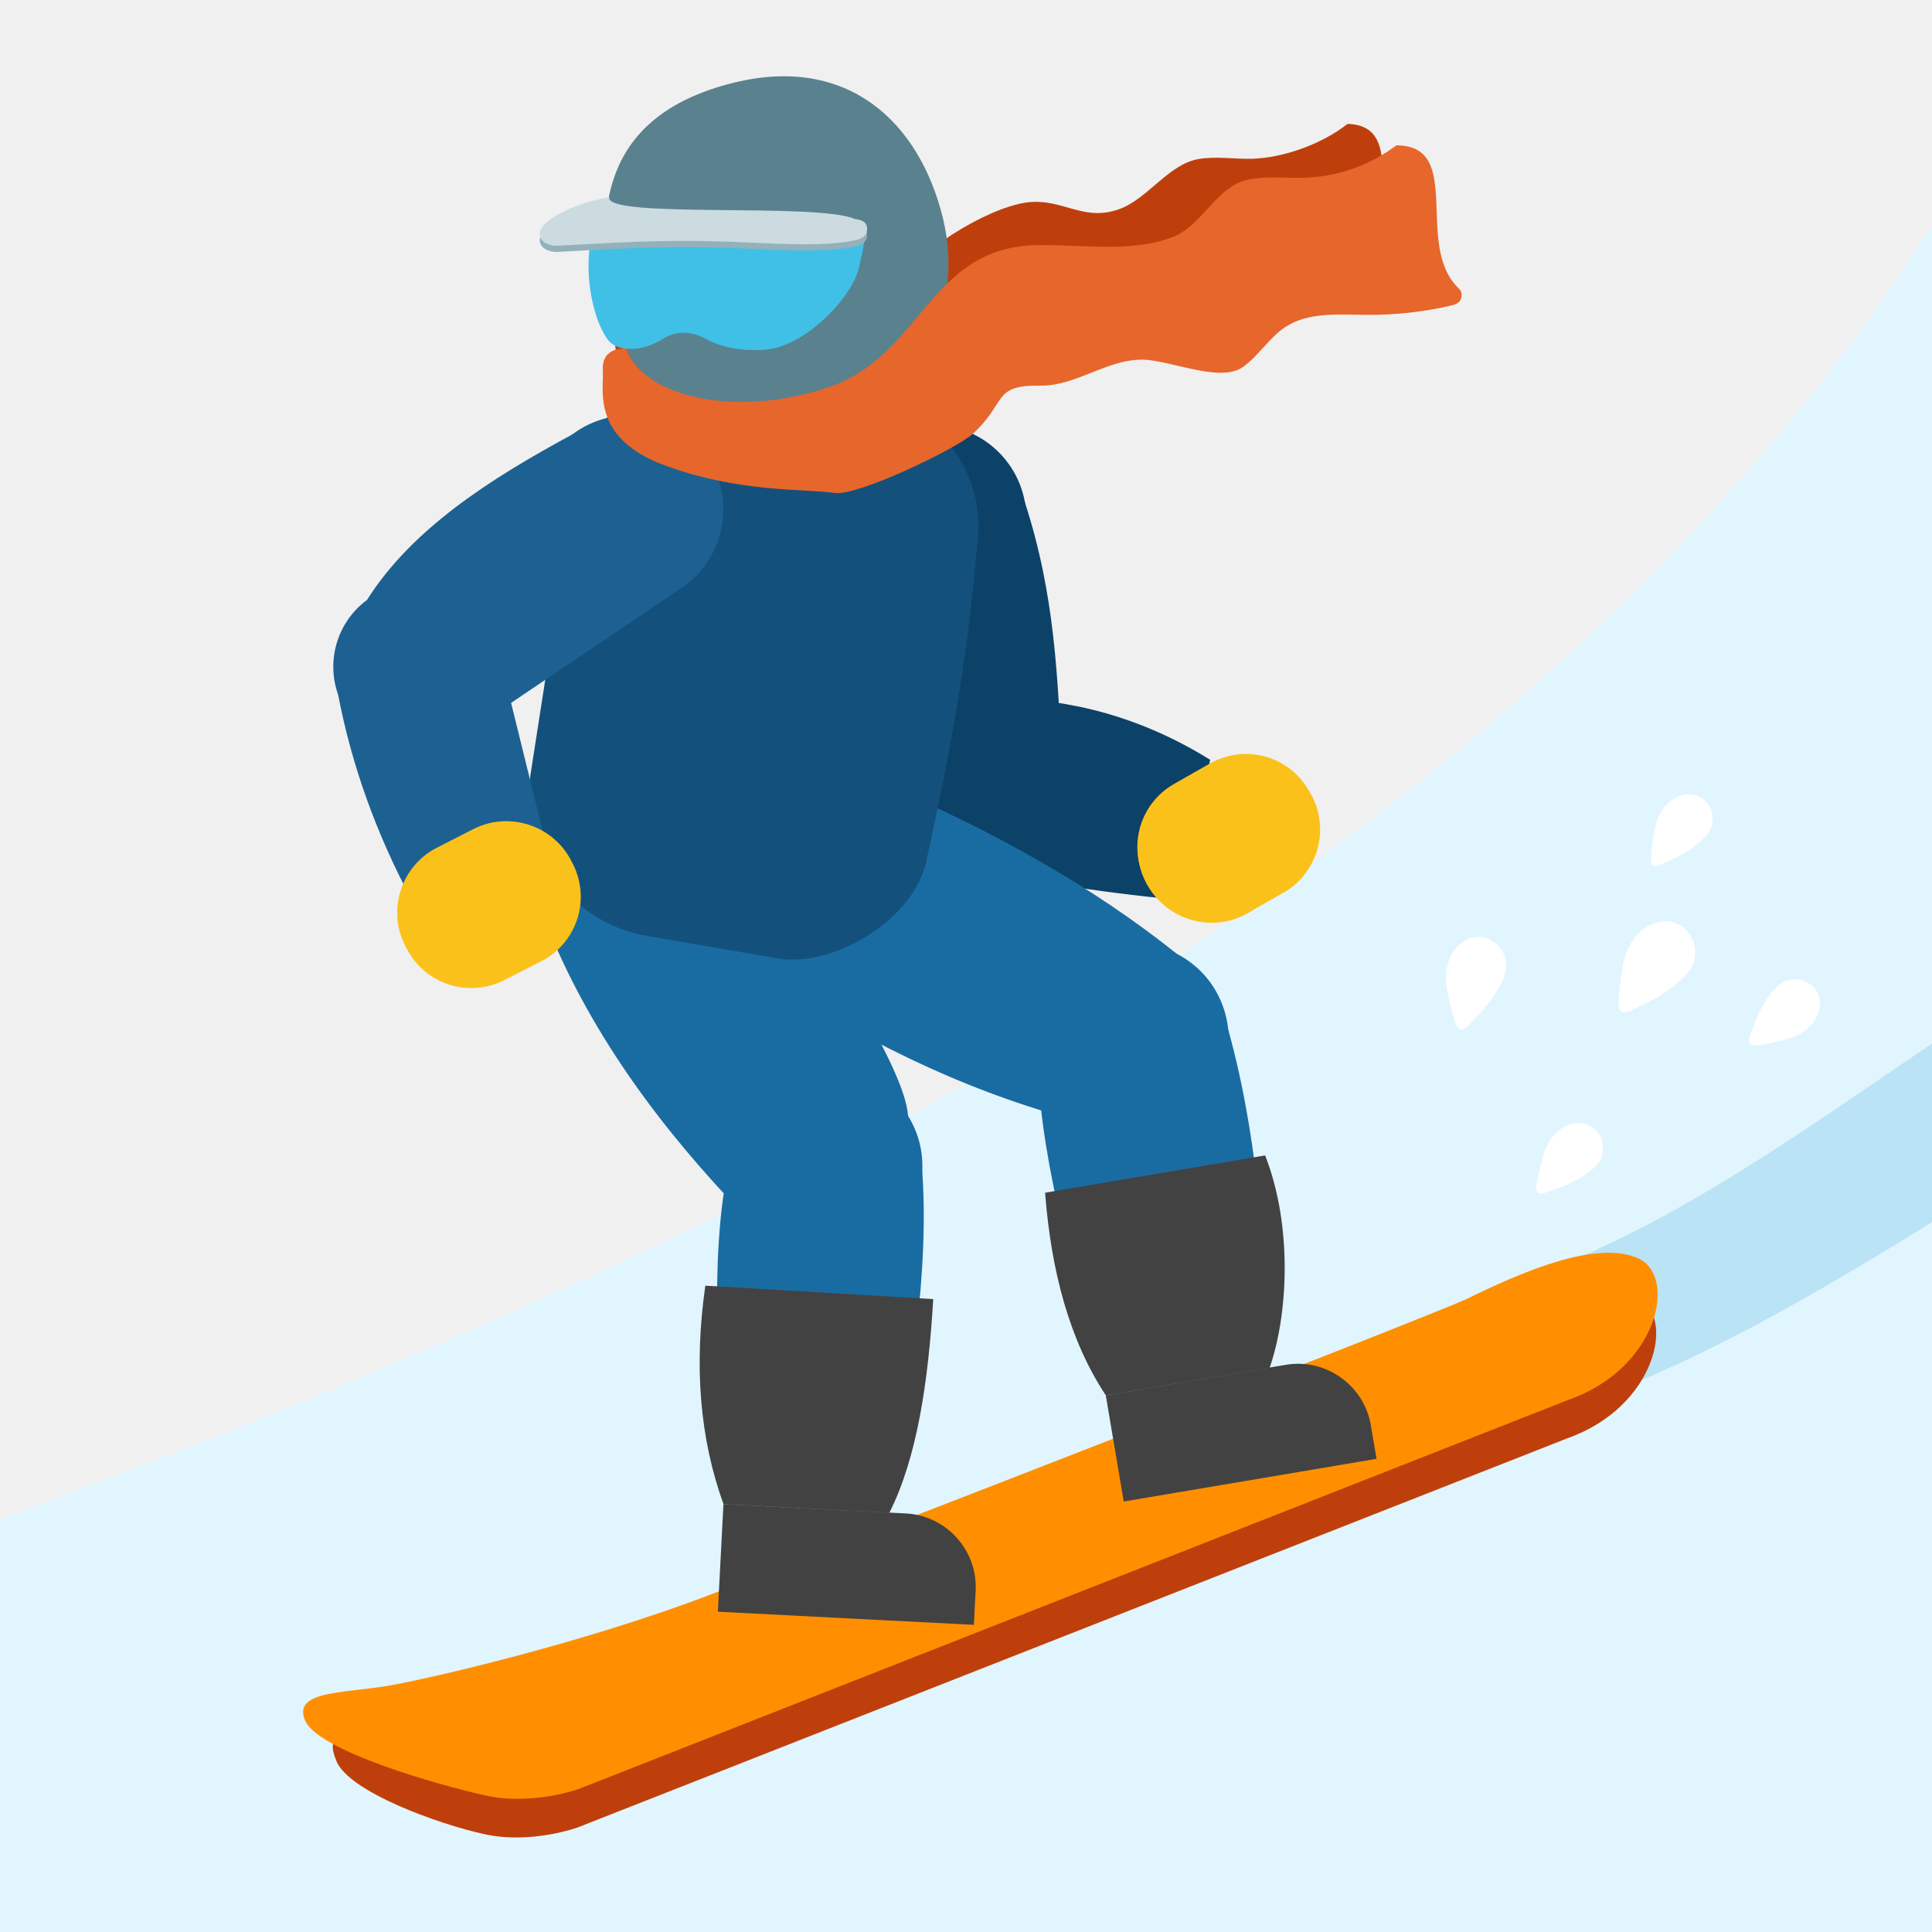
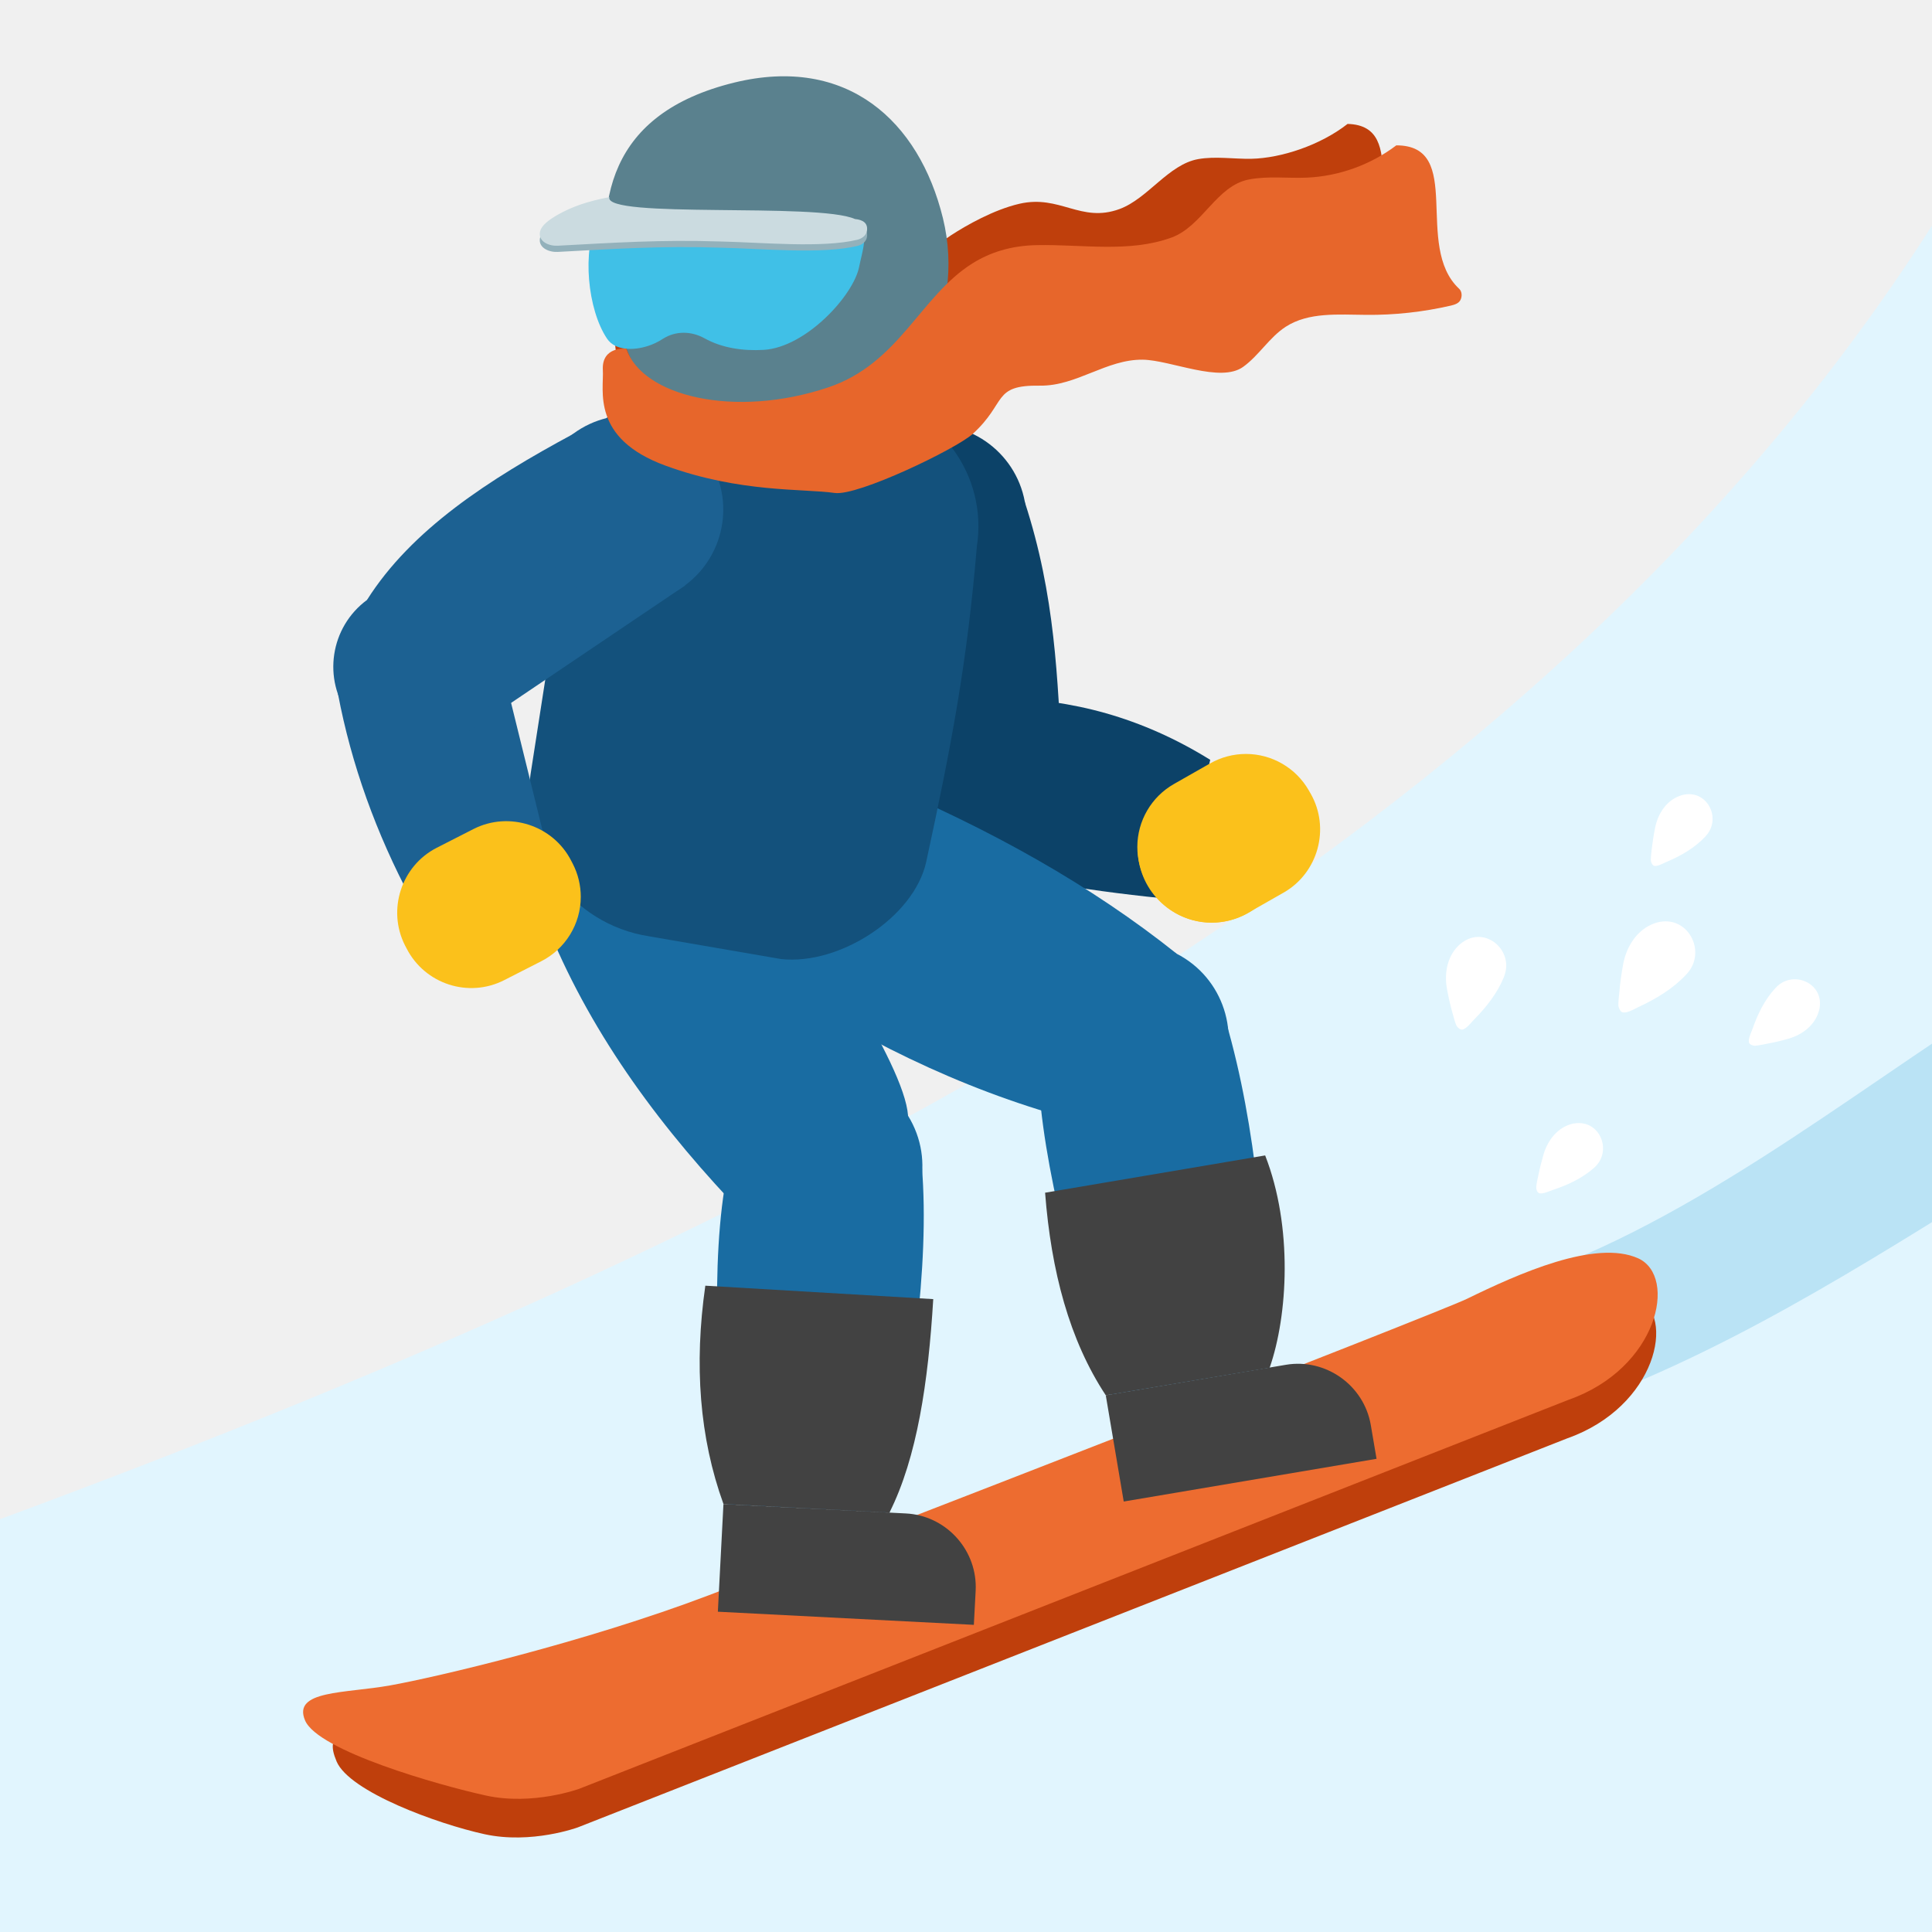
<svg xmlns="http://www.w3.org/2000/svg" width="100%" height="100%" viewBox="0 0 128 128" version="1.1" xml:space="preserve" style="fill-rule:evenodd;clip-rule:evenodd;stroke-linejoin:round;stroke-miterlimit:2;">
  <path id="a" d="M128,128L0,128L0,100.65C54.56,80.49 102.17,55.41 128,14.95L128,128Z" style="fill:rgb(225,245,254);fill-rule:nonzero;" />
-   <clipPath id="_clip1">
-     <path d="M128,128L0,128L0,100.65C54.56,80.49 102.17,55.41 128,14.95L128,128Z" />
-   </clipPath>
-   <g clip-path="url(#_clip1)">
-     <path d="M99.52,85.17C111.32,81.62 122.34,72.63 132.29,66.33C132.31,69.33 132.18,74.01 132.2,77.01C132.2,77.48 132.2,77.98 131.93,78.37C131.75,78.64 131.47,78.81 131.2,78.98C121.63,84.95 111.92,90.99 101.12,94.24C101.57,91.09 101.04,87.8 99.64,84.94" style="fill:rgb(186,227,245);fill-rule:nonzero;" />
+   <g>
+     <clipPath id="_clip1">
+       <path d="M128,128L0,128L0,100.65C54.56,80.49 102.17,55.41 128,14.95L128,128Z" />
+     </clipPath>
+     <g clip-path="url(#_clip1)">
+       <path d="M99.52,85.17C111.32,81.62 122.34,72.63 132.29,66.33C132.31,69.33 132.18,74.01 132.2,77.01C132.2,77.48 132.2,77.98 131.93,78.37C131.75,78.64 131.47,78.81 131.2,78.98C121.63,84.95 111.92,90.99 101.12,94.24C101.57,91.09 101.04,87.8 99.64,84.94" style="fill:rgb(186,227,245);fill-rule:nonzero;" />
+     </g>
  </g>
  <g>
    <path d="M103.82,95.3L38.28,121.07C38.28,121.07 35.21,122.2 32.1,121.52C28.99,120.84 23.15,118.71 22.3,116.7C21.45,114.69 22.77,114.76 25.76,114.23C28.74,113.7 38.64,111.38 46.86,108.26C55.08,105.14 95.19,89.55 97.09,88.62C100.49,86.96 105.61,84.66 108.44,85.94C111.06,87.12 109.76,93.21 103.82,95.3Z" style="fill:rgb(191,63,12);fill-rule:nonzero;" />
-     <path d="M103.92,92.74L38.38,118.51C38.38,118.51 35.31,119.64 32.2,118.96C29.09,118.28 21.06,116 20.21,113.98C19.36,111.97 22.88,112.2 25.86,111.66C28.84,111.13 38.74,108.81 46.96,105.69C55.18,102.57 95.29,86.98 97.19,86.05C100.59,84.39 105.71,82.09 108.54,83.37C111.16,84.57 109.85,90.66 103.92,92.74Z" style="fill:rgb(255,143,0);fill-rule:nonzero;" />
+     <path d="M103.92,92.74L38.38,118.51C38.38,118.51 35.31,119.64 32.2,118.96C29.09,118.28 21.06,116 20.21,113.98C19.36,111.97 22.88,112.2 25.86,111.66C28.84,111.13 38.74,108.81 46.96,105.69C55.18,102.57 95.29,86.98 97.19,86.05C100.59,84.39 105.71,82.09 108.54,83.37C111.16,84.57 109.85,90.66 103.92,92.74Z" style="fill:rgb(237,108,48);fill-rule:nonzero;" />
  </g>
  <g>
    <path d="M62.99,15.6C59.85,17.67 58.84,21.36 54.52,22.81C48.85,24.71 43.17,23.09 42.11,19.92C42.11,19.92 40.59,19.7 40.72,21.28C40.83,22.6 40.1,25.74 44.71,27.66C49.32,29.58 53.16,29.39 55.11,29.74C56.53,29.99 62.45,27.06 63.44,26.1C65.52,24.09 64.54,22.9 67.5,23.03C69.73,23.12 71.51,21.41 73.74,21.5C75.46,21.57 78.54,23.18 79.91,22.14C80.86,21.42 81.46,20.25 82.44,19.58C83.83,18.64 85.66,18.87 87.35,18.94C89.09,19.01 90.83,18.85 92.51,18.48C92.74,18.43 92.98,18.36 93.09,18.14C93.2,17.91 93.18,17.57 93,17.38C90.12,14.49 93.49,8.32 89.28,8.21C87.48,9.62 84.88,10.48 82.9,10.52C81.73,10.54 80.53,10.34 79.39,10.54C77.41,10.89 76.05,13.16 74.17,13.85C71.6,14.79 70.23,12.88 67.54,13.5C65.85,13.89 64.03,14.92 62.99,15.6Z" style="fill:rgb(191,63,12);fill-rule:nonzero;" />
    <path d="M80.18,50.34L77.97,59.61C72.58,59.08 67.53,58.36 63.71,56.96L66.27,46.26C70.97,46.31 75.62,47.51 80.18,50.34Z" style="fill:rgb(12,66,104);fill-rule:nonzero;" />
    <path d="M59.54,52.61L70.36,50.61C70.07,45.01 69.92,39.46 67.89,33.25L55.62,35.52L59.54,52.61Z" style="fill:rgb(12,66,104);fill-rule:nonzero;" />
    <g transform="matrix(0.983299,-0.181995,0.181995,0.983299,-8.30453,12.6811)">
      <circle cx="64.95" cy="51.61" r="5.5" style="fill:rgb(12,66,104);" />
    </g>
    <path d="M86.84,52.59L86.72,52.38C85.868,50.88 84.271,49.951 82.546,49.951C81.713,49.951 80.894,50.168 80.17,50.58L77.78,51.94C76.28,52.792 75.351,54.389 75.351,56.114C75.351,56.947 75.568,57.766 75.98,58.49L76.1,58.7C76.952,60.2 78.549,61.129 80.274,61.129C81.107,61.129 81.926,60.912 82.65,60.5L85.04,59.14C87.33,57.837 88.142,54.88 86.84,52.59Z" style="fill:rgb(251,193,27);fill-rule:nonzero;" />
    <g transform="matrix(0.983299,-0.181995,0.181995,0.983299,-5.22352,11.8125)">
      <circle cx="61.76" cy="34.38" r="6.24" style="fill:rgb(12,66,104);" />
    </g>
    <g transform="matrix(0.991199,-0.132377,0.132377,0.991199,-6.73724,11.1256)">
      <circle cx="80.28" cy="56.22" r="4.9" style="fill:rgb(251,193,27);" />
    </g>
    <path d="M72.2,74.47L77.95,63.18C72.34,58.7 65.66,54.94 58.11,51.78L51.34,65.07C58.02,69.47 64.96,72.66 72.2,74.47Z" style="fill:rgb(25,108,162);fill-rule:nonzero;" />
    <path d="M73.53,92.4L84.12,90.61C83.84,82.59 83.27,74.72 81.22,67.68L68.75,69.79C68.75,75.78 70.81,83.77 73.53,92.4Z" style="fill:rgb(25,108,162);fill-rule:nonzero;" />
    <g transform="matrix(0.453882,-0.891062,0.891062,0.453882,-20.3258,104.476)">
      <circle cx="75.07" cy="68.82" r="6.33" style="fill:rgb(25,108,162);" />
    </g>
    <g transform="matrix(0.453882,-0.891062,0.891062,0.453882,-22.1674,80.6651)">
      <circle cx="54.73" cy="58.42" r="7.46" style="fill:rgb(25,108,162);" />
    </g>
    <g>
      <path d="M74.45,99.48L91.2,96.65L90.82,94.42C90.374,91.782 87.838,89.977 85.2,90.42L73.26,92.44L74.45,99.48Z" style="fill:rgb(66,66,66);fill-rule:nonzero;" />
      <path d="M69.24,79.02L83.82,76.55C85.67,81.29 85.32,87.16 84.12,90.61L73.26,92.44C70.85,88.79 69.64,84.21 69.24,79.02Z" style="fill:rgb(66,66,66);fill-rule:nonzero;" />
    </g>
    <g>
      <path d="M49.4,80.6L60.16,73.91C59.9,70.41 53.76,61.47 49.08,53.89L36.42,61.76C39.32,68.74 43.89,74.9 49.4,80.6Z" style="fill:rgb(25,108,162);fill-rule:nonzero;" />
      <path d="M48.2,99.66L58.93,100.21C60.26,92.15 61.64,84.07 61.07,77.2L48.44,76.55C47.04,82.05 47.42,90.52 48.2,99.66Z" style="fill:rgb(25,108,162);fill-rule:nonzero;" />
      <g transform="matrix(0.849304,-0.527905,0.527905,0.849304,-32.53,40.5601)">
        <circle cx="54.78" cy="77.26" r="6.33" style="fill:rgb(25,108,162);" />
      </g>
      <g transform="matrix(0.849304,-0.527905,0.527905,0.849304,-24.0875,31.279)">
        <circle cx="42.74" cy="57.83" r="7.46" style="fill:rgb(25,108,162);" />
      </g>
      <g>
        <path d="M47.56,106.78L64.52,107.65L64.64,105.39C64.644,105.307 64.646,105.223 64.646,105.14C64.646,102.559 62.597,100.402 60.02,100.27L47.93,99.65L47.56,106.78ZM46.73,85.18L61.83,86.07C61.5,91.57 60.76,96.56 58.93,100.21L47.93,99.64C46.34,95.25 45.98,90.42 46.73,85.18Z" style="fill:rgb(66,66,66);fill-rule:nonzero;" />
      </g>
    </g>
    <path d="M57.53,26.36L47.98,24.88C43.28,24.15 38.87,27.37 38.14,32.07L35.15,51.3C34.35,56.43 37.87,61.23 42.99,62.03L51.75,63.54C55.63,63.96 60.55,60.76 61.36,57.12C63.04,49.36 64.07,43.94 64.72,36.2C65.45,31.49 62.23,27.09 57.53,26.36Z" style="fill:rgb(19,81,124);fill-rule:nonzero;" />
    <g>
      <path d="M36.4,56.87L27.27,59.62C24.92,55.21 23.28,50.66 22.39,45.96L32.93,42.79L36.4,56.87Z" style="fill:rgb(28,97,146);fill-rule:nonzero;" />
      <path d="M24.32,39.74L30.85,48.6L45.39,38.79L37.98,28.75C32.37,31.77 27.26,35.09 24.32,39.74Z" style="fill:rgb(28,97,146);fill-rule:nonzero;" />
      <g transform="matrix(0.804697,-0.593686,0.593686,0.804697,-20.8341,25.0022)">
        <circle cx="27.58" cy="44.17" r="5.5" style="fill:rgb(28,97,146);" />
      </g>
      <g transform="matrix(0.804697,-0.593686,0.593686,0.804697,-11.9044,31.3388)">
        <circle cx="41.68" cy="33.76" r="6.24" style="fill:rgb(28,97,146);" />
      </g>
      <path d="M37.95,57.23L37.84,57.02C36.64,54.676 33.729,53.73 31.38,54.92L28.93,56.17C26.586,57.37 25.64,60.281 26.83,62.63L26.94,62.84C28.15,65.2 31.04,66.14 33.4,64.94L35.85,63.69C37.459,62.876 38.478,61.219 38.478,59.416C38.478,58.656 38.297,57.906 37.95,57.23Z" style="fill:rgb(251,193,27);fill-rule:nonzero;" />
    </g>
    <g>
      <path d="M62.47,14.45C64.05,20.89 60.42,27.32 54.37,28.8C48.32,30.28 42.32,28.83 40.55,19.82C39.27,13.31 40.33,7.51 48.65,5.47C56.12,3.65 60.89,8.01 62.47,14.45Z" style="fill:rgb(90,129,142);fill-rule:nonzero;" />
      <path id="c" d="M39.6,14.55C39.6,14.55 40.8,15.1 41.43,15.18C45.92,15.74 50.18,15.79 54.57,14.63C55.33,14.43 56.22,14.23 56.83,14.75C57.61,15.41 57.12,16.65 56.92,17.68C56.54,19.59 53.39,23.01 50.6,23.18C49.22,23.26 47.84,23.06 46.67,22.41C45.8,21.93 44.77,21.91 43.93,22.44C43.61,22.65 43.26,22.82 42.9,22.93C41.99,23.22 40.77,23.25 40.22,22.44C38.92,20.51 38.55,16.57 39.6,14.55Z" style="fill:rgb(64,192,231);fill-rule:nonzero;" />
      <g>
        <path d="M40.37,13.47C38.91,13.76 37.9,14.1 36.93,14.65C36.4,14.96 35.85,15.33 35.77,15.8C35.67,16.42 36.37,16.72 36.95,16.69C40.71,16.49 43.79,16.28 47.76,16.41C50.51,16.47 54.47,16.86 56.82,16.29C57.11,16.22 57.4,16.01 57.44,15.69C57.51,15.18 57.16,14.97 56.64,14.92C54.16,13.81 40.01,14.92 40.37,13.47Z" style="fill:rgb(147,177,187);fill-rule:nonzero;" />
        <path d="M40.37,13.06C38.91,13.34 37.9,13.69 36.93,14.24C36.4,14.55 35.85,14.92 35.77,15.39C35.67,16.01 36.37,16.31 36.95,16.28C40.71,16.08 43.79,15.87 47.76,16C50.51,16.06 54.47,16.45 56.82,15.88C57.11,15.8 57.4,15.6 57.44,15.28C57.51,14.77 57.16,14.56 56.64,14.51C54.16,13.4 40.01,14.51 40.37,13.06Z" style="fill:rgb(203,219,224);fill-rule:nonzero;" />
      </g>
    </g>
    <path d="M64.41,17.46C60.95,19.64 59.58,24.09 54.86,25.67C48.67,27.74 42.56,26.26 41.49,23.1C41.49,23.1 39.85,22.92 39.94,24.52C40.02,25.85 39.14,29.04 44.09,30.85C49.04,32.66 53.2,32.36 55.3,32.66C56.83,32.88 63.32,29.75 64.43,28.76C66.74,26.67 65.71,25.5 68.91,25.55C71.33,25.58 73.3,23.8 75.71,23.83C77.58,23.86 80.86,25.4 82.37,24.3C83.42,23.54 84.1,22.35 85.18,21.65C86.71,20.66 88.69,20.85 90.51,20.86C92.39,20.88 94.28,20.67 96.11,20.25C96.36,20.19 96.63,20.11 96.75,19.89C96.88,19.66 96.87,19.31 96.67,19.13C93.63,16.29 97.06,9.63 92.51,9.63C90.81,10.92 88.7,11.68 86.56,11.77C85.29,11.82 84,11.65 82.75,11.89C80.59,12.3 79.67,14.99 77.61,15.74C74.8,16.76 71.7,16.18 68.71,16.24C66.94,16.27 65.56,16.74 64.41,17.46Z" style="fill:rgb(231,102,43);fill-rule:nonzero;" />
  </g>
  <g>
    <path d="M105.59,77.39C105.6,77.38 105.61,77.38 105.62,77.36C106.85,76.28 106.01,74.16 104.31,74.43C104.26,74.43 104.22,74.44 104.18,74.45C103.2,74.69 102.55,75.53 102.27,76.46C102.13,76.94 102.01,77.42 101.91,77.91C101.86,78.15 101.8,78.4 101.78,78.64C101.77,78.78 101.84,79.03 102,79.06C102.23,79.11 102.65,78.92 102.87,78.84C103.84,78.52 104.8,78.08 105.59,77.39ZM117.61,65.48C117.62,65.47 117.62,65.46 117.64,65.45C118.74,64.23 120.85,65.1 120.55,66.8C120.55,66.84 120.53,66.89 120.52,66.93C120.27,67.91 119.42,68.55 118.48,68.82C118,68.96 117.51,69.07 117.02,69.16C116.78,69.21 116.53,69.26 116.29,69.28C116.15,69.29 115.9,69.21 115.87,69.05C115.82,68.82 116.02,68.4 116.1,68.19C116.44,67.21 116.9,66.25 117.61,65.48ZM99.64,64.73C99.65,64.72 99.65,64.71 99.65,64.69C100.33,63 98.43,61.31 96.88,62.44L96.76,62.53C95.91,63.25 95.67,64.42 95.86,65.49C95.96,66.04 96.08,66.58 96.23,67.11C96.31,67.37 96.37,67.65 96.47,67.9C96.53,68.04 96.73,68.25 96.9,68.21C97.16,68.15 97.47,67.75 97.65,67.56C98.47,66.73 99.2,65.81 99.64,64.73ZM112.98,55.43C112.99,55.42 112.99,55.41 113,55.4C114.1,54.24 113.1,52.26 111.47,52.67C111.43,52.68 111.38,52.69 111.34,52.71C110.41,53.02 109.85,53.9 109.66,54.82C109.56,55.3 109.49,55.78 109.43,56.26C109.41,56.5 109.37,56.74 109.37,56.98C109.37,57.11 109.47,57.35 109.62,57.37C109.85,57.4 110.23,57.18 110.44,57.09C111.39,56.69 112.28,56.17 112.98,55.43ZM111.72,64.56L111.75,64.53C113.12,63.05 111.82,60.57 109.78,61.12C109.73,61.13 109.67,61.15 109.62,61.17C108.46,61.58 107.76,62.7 107.54,63.87C107.43,64.47 107.34,65.08 107.29,65.69C107.26,65.99 107.22,66.3 107.22,66.6C107.23,66.76 107.35,67.06 107.54,67.08C107.83,67.12 108.32,66.83 108.57,66.71C109.73,66.17 110.85,65.5 111.72,64.56Z" style="fill:white;fill-rule:nonzero;" />
  </g>
</svg>
